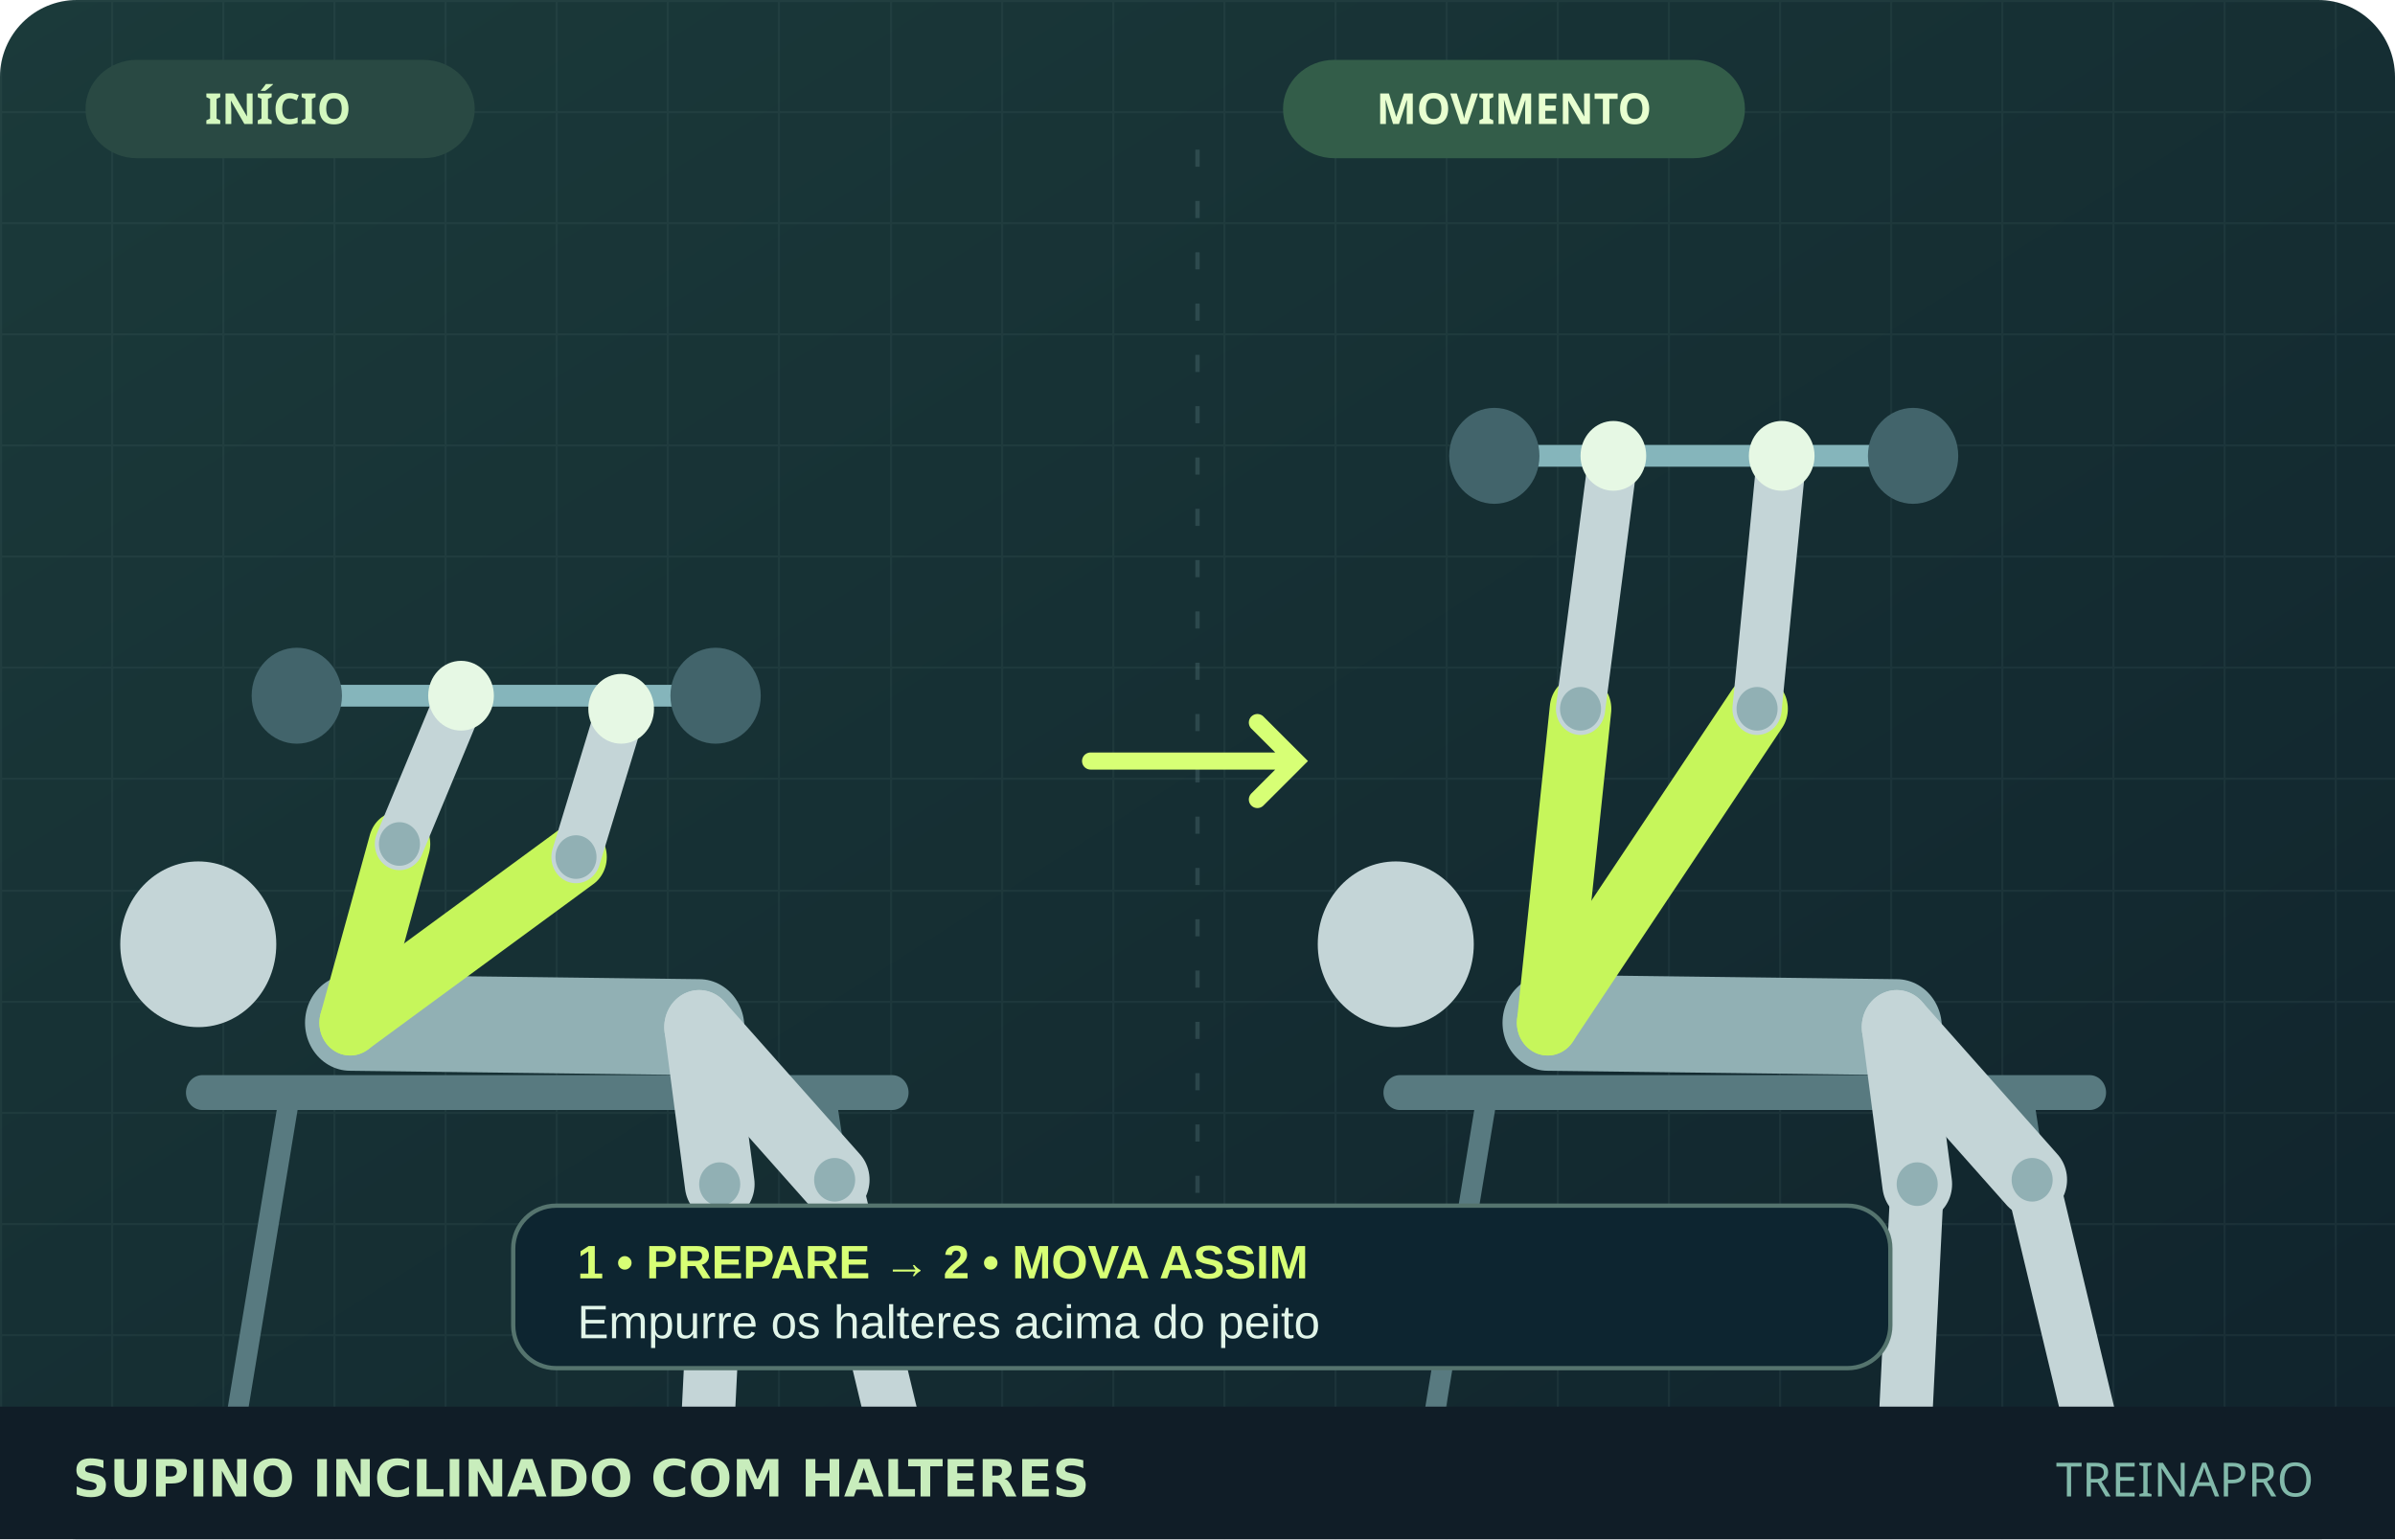
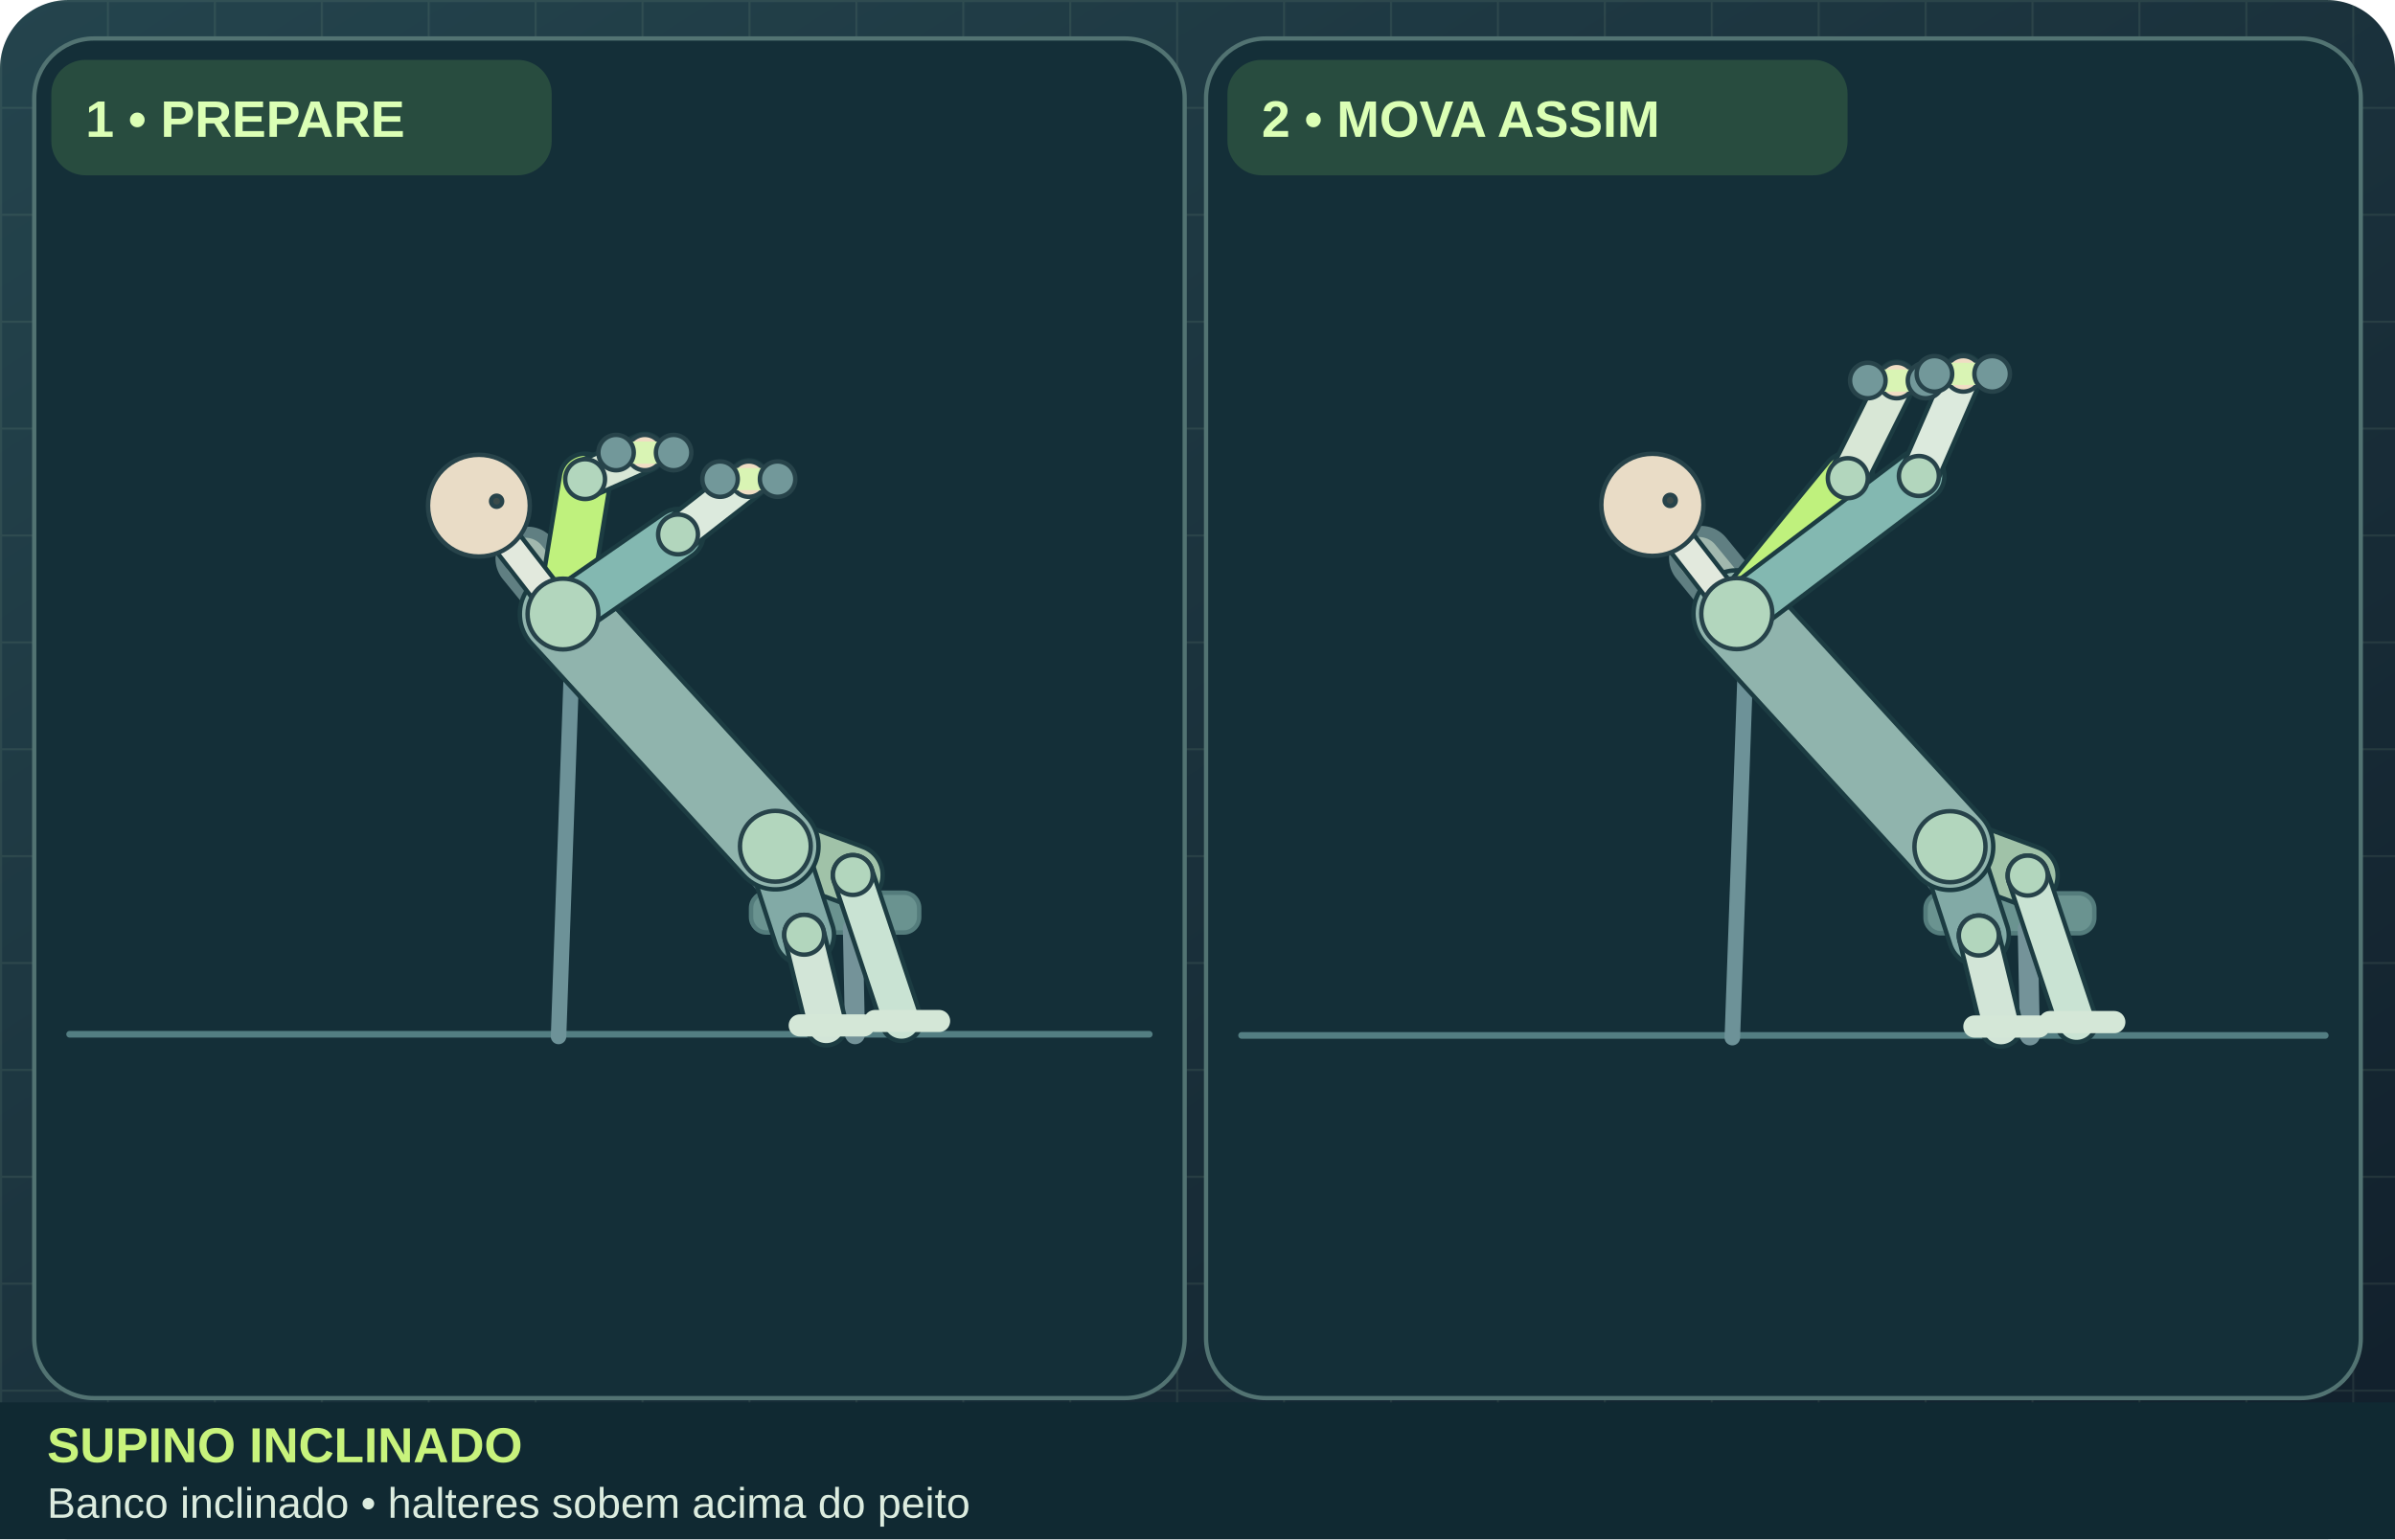
- <svg xmlns="http://www.w3.org/2000/svg" viewBox="0 0 560 360" role="img" aria-labelledby="title desc">
+ <svg xmlns="http://www.w3.org/2000/svg" viewBox="0 0 560 360" role="img" aria-labelledby="exercise-title exercise-description">
  <defs>
    <linearGradient id="bg" x1="0" y1="0" x2="1" y2="1">
-       <stop stop-color="#1b3a3a" />
-       <stop offset="1" stop-color="#10232c" />
+       <stop stop-color="#24444d" />
+       <stop offset="1" stop-color="#111f2b" />
    </linearGradient>
-     <pattern id="grid" width="26" height="26" patternUnits="userSpaceOnUse">
-       <path d="M26 0H0V26" stroke="#527477" opacity=".13" fill="none" />
+     <pattern id="grid" width="25" height="25" patternUnits="userSpaceOnUse">
+       <path d="M25 0H0V25" fill="none" stroke="#b0c8a0" stroke-opacity=".1" />
    </pattern>
  </defs>
-   <rect width="560" height="360" rx="18" fill="url(#bg)" />
-   <rect width="560" height="360" rx="18" fill="url(#grid)" />
-   <path d="M280 35V315" stroke="#709297" stroke-dasharray="4 8" opacity=".25" />
-   <rect x="20" y="14" rx="12" width="91" height="23" fill="#294943" />
-   <text x="65" y="29" fill="#d3f7be" text-anchor="middle" font-size="10" font-family="sans-serif" font-weight="bold">INÍCIO</text>
-   <rect x="300" y="14" rx="12" width="108" height="23" fill="#335d49" />
-   <text x="354" y="29" fill="#e8ffd0" text-anchor="middle" font-size="10" font-family="sans-serif" font-weight="bold">MOVIMENTO</text>
-   <g transform="translate(7 24) scale(.96 1.02)">
-     <line x1="42" y1="227" x2="210" y2="227" stroke="#587a80" stroke-width="8" stroke-linecap="round" />
-     <line x1="63" y1="229" x2="49" y2="309" stroke="#587a80" stroke-width="5" stroke-linecap="round" />
-     <line x1="194" y1="229" x2="207" y2="309" stroke="#587a80" stroke-width="5" stroke-linecap="round" />
-     <line x1="65" y1="136" x2="167" y2="136" stroke="#85b5bb" stroke-width="5" stroke-linecap="round" />
-     <circle cx="65" cy="136" r="11" fill="#42646b" />
-     <circle cx="167" cy="136" r="11" fill="#42646b" />
-     <line x1="78" y1="211" x2="163" y2="212" stroke="#91b0b4" stroke-width="22" stroke-linecap="round" />
-     <line x1="163" y1="212" x2="196" y2="247" stroke="#c4d5d7" stroke-width="17" stroke-linecap="round" />
-     <line x1="196" y1="247" x2="210" y2="302" stroke="#c4d5d7" stroke-width="13" stroke-linecap="round" />
-     <line x1="163" y1="212" x2="168" y2="248" stroke="#c4d5d7" stroke-width="17" stroke-linecap="round" />
-     <line x1="168" y1="248" x2="165" y2="305" stroke="#c4d5d7" stroke-width="13" stroke-linecap="round" />
-     <line x1="78" y1="211" x2="90" y2="170" stroke="#c6f65b" stroke-width="15" stroke-linecap="round" />
-     <line x1="90" y1="170" x2="105" y2="136" stroke="#c4d5d7" stroke-width="12" stroke-linecap="round" />
-     <line x1="78" y1="211" x2="133" y2="173" stroke="#c6f65b" stroke-width="15" stroke-linecap="round" />
-     <line x1="133" y1="173" x2="144" y2="139" stroke="#c4d5d7" stroke-width="12" stroke-linecap="round" />
-     <circle cx="41" cy="193" r="19" fill="#c4d5d7" />
-     <circle cx="90" cy="170" r="5" fill="#91b0b4" />
-     <circle cx="133" cy="173" r="5" fill="#91b0b4" />
-     <circle cx="196" cy="247" r="5" fill="#91b0b4" />
-     <circle cx="168" cy="248" r="5" fill="#91b0b4" />
-     <circle cx="105" cy="136" r="8" fill="#e6f8e4" />
-     <circle cx="144" cy="139" r="8" fill="#e6f8e4" />
-     <line x1="203" y1="302" x2="224" y2="302" stroke="#d8e5e3" stroke-width="5" stroke-linecap="round" />
-     <line x1="158" y1="305" x2="179" y2="305" stroke="#d8e5e3" stroke-width="5" stroke-linecap="round" />
-   </g>
-   <g transform="translate(287 24) scale(.96 1.02)">
-     <line x1="42" y1="227" x2="210" y2="227" stroke="#587a80" stroke-width="8" stroke-linecap="round" />
-     <line x1="63" y1="229" x2="49" y2="309" stroke="#587a80" stroke-width="5" stroke-linecap="round" />
-     <line x1="194" y1="229" x2="207" y2="309" stroke="#587a80" stroke-width="5" stroke-linecap="round" />
-     <line x1="65" y1="81" x2="167" y2="81" stroke="#85b5bb" stroke-width="5" stroke-linecap="round" />
-     <circle cx="65" cy="81" r="11" fill="#42646b" />
-     <circle cx="167" cy="81" r="11" fill="#42646b" />
-     <line x1="78" y1="211" x2="163" y2="212" stroke="#91b0b4" stroke-width="22" stroke-linecap="round" />
-     <line x1="163" y1="212" x2="196" y2="247" stroke="#c4d5d7" stroke-width="17" stroke-linecap="round" />
-     <line x1="196" y1="247" x2="210" y2="302" stroke="#c4d5d7" stroke-width="13" stroke-linecap="round" />
-     <line x1="163" y1="212" x2="168" y2="248" stroke="#c4d5d7" stroke-width="17" stroke-linecap="round" />
-     <line x1="168" y1="248" x2="165" y2="305" stroke="#c4d5d7" stroke-width="13" stroke-linecap="round" />
-     <line x1="78" y1="211" x2="86" y2="139" stroke="#c6f65b" stroke-width="15" stroke-linecap="round" />
-     <line x1="86" y1="139" x2="94" y2="81" stroke="#c4d5d7" stroke-width="12" stroke-linecap="round" />
-     <line x1="78" y1="211" x2="129" y2="139" stroke="#c6f65b" stroke-width="15" stroke-linecap="round" />
-     <line x1="129" y1="139" x2="135" y2="81" stroke="#c4d5d7" stroke-width="12" stroke-linecap="round" />
-     <circle cx="41" cy="193" r="19" fill="#c4d5d7" />
-     <circle cx="86" cy="139" r="5" fill="#91b0b4" />
-     <circle cx="129" cy="139" r="5" fill="#91b0b4" />
-     <circle cx="196" cy="247" r="5" fill="#91b0b4" />
-     <circle cx="168" cy="248" r="5" fill="#91b0b4" />
-     <circle cx="94" cy="81" r="8" fill="#e6f8e4" />
-     <circle cx="135" cy="81" r="8" fill="#e6f8e4" />
-     <line x1="203" y1="302" x2="224" y2="302" stroke="#d8e5e3" stroke-width="5" stroke-linecap="round" />
-     <line x1="158" y1="305" x2="179" y2="305" stroke="#d8e5e3" stroke-width="5" stroke-linecap="round" />
-   </g>
-   <rect x="0" y="329" width="560" height="31" fill="#101d27" />
-   <text x="17" y="350" font-size="12" font-family="DejaVu Sans, sans-serif" font-weight="700" fill="#c8edbc">SUPINO INCLINADO COM HALTERES</text>
-   <text x="541" y="350" font-size="11" font-family="sans-serif" text-anchor="end" fill="#82b9aa">TREINAPRO</text>
-   <g aria-hidden="true">
-     <path d="M255 178H303m-9-9 9 9-9 9" stroke="#d7ff75" stroke-width="4" fill="none" stroke-linecap="round" />
-     <rect x="120" y="282" rx="10" width="322" height="38" fill="#0d2530" stroke="#55746e" />
-     <text x="135" y="299" font-family="Arial,sans-serif" font-size="11" font-weight="bold" fill="#d7ff75">1 • PREPARE → 2 • MOVA ASSIM</text>
-     <text x="135" y="313" font-family="Arial,sans-serif" font-size="11" fill="#e1f5e9">Empurre os halteres acima do peito</text>
-   </g>
+   <rect width="100%" height="100%" rx="16" fill="url(#bg)" />
+   <rect width="100%" height="100%" rx="16" fill="url(#grid)" />
+   <rect x="8" y="9" width="269" height="318" rx="14" fill="#142f38" stroke="#527372" />
+   <rect x="282" y="9" width="270" height="318" rx="14" fill="#142f38" stroke="#527372" />
+   <svg x="8" y="40" width="269" height="260" viewBox="0 55 520 338" overflow="hidden">
+     <line x1="16" y1="363" x2="504" y2="363" stroke="#537e82" stroke-width="3" stroke-linecap="round" />
+     <line x1="223" y1="148" x2="347" y2="300" stroke="#607f82" stroke-width="29" stroke-linecap="round" />
+     <line x1="222" y1="148" x2="347" y2="300" stroke="#a1b8ae" stroke-width="19" stroke-linecap="round" />
+     <rect x="324" y="299" width="76" height="18" rx="7" fill="#6a9390" stroke="#547c7c" stroke-width="2" />
+     <line x1="370" y1="315" x2="371" y2="363" stroke="#749399" stroke-width="9" stroke-linecap="round" />
+     <line x1="244" y1="166" x2="237" y2="364" stroke="#6d9298" stroke-width="7" stroke-linecap="round" />
+     <line x1="335" y1="278" x2="370" y2="291" stroke="#1c3c42" stroke-width="29" stroke-linecap="round" />
+     <line x1="335" y1="278" x2="370" y2="291" stroke="#a0c2a8" stroke-width="25" stroke-linecap="round" />
+     <line x1="370" y1="291" x2="392" y2="357" stroke="#1c3c42" stroke-width="20" stroke-linecap="round" />
+     <line x1="370" y1="291" x2="392" y2="357" stroke="#c9e3d3" stroke-width="16" stroke-linecap="round" />
+     <line x1="335" y1="278" x2="348" y2="318" stroke="#1c3c42" stroke-width="29" stroke-linecap="round" />
+     <line x1="335" y1="278" x2="348" y2="318" stroke="#82aaa6" stroke-width="25" stroke-linecap="round" />
+     <line x1="348" y1="318" x2="358" y2="359" stroke="#1c3c42" stroke-width="20" stroke-linecap="round" />
+     <line x1="348" y1="318" x2="358" y2="359" stroke="#d2e5d7" stroke-width="16" stroke-linecap="round" />
+     <line x1="335" y1="278" x2="239" y2="173" stroke="#1c3c42" stroke-width="41" stroke-linecap="round" />
+     <line x1="335" y1="278" x2="239" y2="173" stroke="#90b4ad" stroke-width="37" stroke-linecap="round" />
+     <line x1="239" y1="173" x2="249" y2="112" stroke="#1c3c42" stroke-width="25" stroke-linecap="round" />
+     <line x1="239" y1="173" x2="249" y2="112" stroke="#bff17d" stroke-width="21" stroke-linecap="round" />
+     <line x1="249" y1="112" x2="276" y2="100" stroke="#1c3c42" stroke-width="19" stroke-linecap="round" />
+     <line x1="249" y1="112" x2="276" y2="100" stroke="#d8e7d6" stroke-width="15" stroke-linecap="round" />
+     <line x1="239" y1="173" x2="291" y2="137" stroke="#1c3c42" stroke-width="25" stroke-linecap="round" />
+     <line x1="239" y1="173" x2="291" y2="137" stroke="#83b8b1" stroke-width="21" stroke-linecap="round" />
+     <line x1="291" y1="137" x2="323" y2="112" stroke="#1c3c42" stroke-width="19" stroke-linecap="round" />
+     <line x1="291" y1="137" x2="323" y2="112" stroke="#dceadd" stroke-width="15" stroke-linecap="round" />
+     <line x1="239" y1="173" x2="201" y2="124" stroke="#1c3c42" stroke-width="15" stroke-linecap="round" />
+     <line x1="239" y1="173" x2="201" y2="124" stroke="#e2e9dd" stroke-width="11" stroke-linecap="round" />
+     <circle cx="335" cy="278" r="16" fill="#b2d6bd" stroke="#27434a" stroke-width="2" />
+     <circle cx="239" cy="173" r="16" fill="#b2d6bd" stroke="#27434a" stroke-width="2" />
+     <circle cx="370" cy="291" r="9" fill="#b2d6bd" stroke="#27434a" stroke-width="2" />
+     <circle cx="348" cy="318" r="9" fill="#b2d6bd" stroke="#27434a" stroke-width="2" />
+     <circle cx="249" cy="112" r="9" fill="#b2d6bd" stroke="#27434a" stroke-width="2" />
+     <circle cx="291" cy="137" r="9" fill="#b2d6bd" stroke="#27434a" stroke-width="2" />
+     <circle cx="201" cy="124" r="23" fill="#e9dcc6" stroke="#27434a" stroke-width="2" />
+     <circle cx="276" cy="100" r="8" fill="#f0ddc4" stroke="#27434a" stroke-width="2" />
+     <circle cx="323" cy="112" r="8" fill="#f0ddc4" stroke="#27434a" stroke-width="2" />
+     <line x1="380" y1="357" x2="409" y2="357" stroke="#d4e7d7" stroke-width="10" stroke-linecap="round" />
+     <line x1="346" y1="359" x2="375" y2="359" stroke="#d4e7d7" stroke-width="10" stroke-linecap="round" />
+     <circle cx="209" cy="122" r="2.5" fill="#3b4b4a" stroke="#27434a" stroke-width="2" />
+     <line x1="263" y1="100" x2="289" y2="100" stroke="#d9f4b4" stroke-width="10" stroke-linecap="round" />
+     <circle cx="263" cy="100" r="8" fill="#72989a" stroke="#27434a" stroke-width="2" />
+     <circle cx="289" cy="100" r="8" fill="#72989a" stroke="#27434a" stroke-width="2" />
+     <line x1="310" y1="112" x2="336" y2="112" stroke="#d9f4b4" stroke-width="10" stroke-linecap="round" />
+     <circle cx="310" cy="112" r="8" fill="#72989a" stroke="#27434a" stroke-width="2" />
+     <circle cx="336" cy="112" r="8" fill="#72989a" stroke="#27434a" stroke-width="2" />
+   </svg>
+   <svg x="282" y="40" width="270" height="260" viewBox="0 55 520 338" overflow="hidden">
+     <line x1="16" y1="363" x2="504" y2="363" stroke="#537e82" stroke-width="3" stroke-linecap="round" />
+     <line x1="223" y1="148" x2="347" y2="300" stroke="#607f82" stroke-width="29" stroke-linecap="round" />
+     <line x1="222" y1="148" x2="347" y2="300" stroke="#a1b8ae" stroke-width="19" stroke-linecap="round" />
+     <rect x="324" y="299" width="76" height="18" rx="7" fill="#6a9390" stroke="#547c7c" stroke-width="2" />
+     <line x1="370" y1="315" x2="371" y2="363" stroke="#749399" stroke-width="9" stroke-linecap="round" />
+     <line x1="244" y1="166" x2="237" y2="364" stroke="#6d9298" stroke-width="7" stroke-linecap="round" />
+     <line x1="335" y1="278" x2="370" y2="291" stroke="#1c3c42" stroke-width="29" stroke-linecap="round" />
+     <line x1="335" y1="278" x2="370" y2="291" stroke="#a0c2a8" stroke-width="25" stroke-linecap="round" />
+     <line x1="370" y1="291" x2="392" y2="357" stroke="#1c3c42" stroke-width="20" stroke-linecap="round" />
+     <line x1="370" y1="291" x2="392" y2="357" stroke="#c9e3d3" stroke-width="16" stroke-linecap="round" />
+     <line x1="335" y1="278" x2="348" y2="318" stroke="#1c3c42" stroke-width="29" stroke-linecap="round" />
+     <line x1="335" y1="278" x2="348" y2="318" stroke="#82aaa6" stroke-width="25" stroke-linecap="round" />
+     <line x1="348" y1="318" x2="358" y2="359" stroke="#1c3c42" stroke-width="20" stroke-linecap="round" />
+     <line x1="348" y1="318" x2="358" y2="359" stroke="#d2e5d7" stroke-width="16" stroke-linecap="round" />
+     <line x1="335" y1="278" x2="239" y2="173" stroke="#1c3c42" stroke-width="41" stroke-linecap="round" />
+     <line x1="335" y1="278" x2="239" y2="173" stroke="#90b4ad" stroke-width="37" stroke-linecap="round" />
+     <line x1="239" y1="173" x2="289" y2="112" stroke="#1c3c42" stroke-width="25" stroke-linecap="round" />
+     <line x1="239" y1="173" x2="289" y2="112" stroke="#bff17d" stroke-width="21" stroke-linecap="round" />
+     <line x1="289" y1="112" x2="311" y2="68" stroke="#1c3c42" stroke-width="19" stroke-linecap="round" />
+     <line x1="289" y1="112" x2="311" y2="68" stroke="#d8e7d6" stroke-width="15" stroke-linecap="round" />
+     <line x1="239" y1="173" x2="321" y2="111" stroke="#1c3c42" stroke-width="25" stroke-linecap="round" />
+     <line x1="239" y1="173" x2="321" y2="111" stroke="#83b8b1" stroke-width="21" stroke-linecap="round" />
+     <line x1="321" y1="111" x2="341" y2="65" stroke="#1c3c42" stroke-width="19" stroke-linecap="round" />
+     <line x1="321" y1="111" x2="341" y2="65" stroke="#dceadd" stroke-width="15" stroke-linecap="round" />
+     <line x1="239" y1="173" x2="201" y2="124" stroke="#1c3c42" stroke-width="15" stroke-linecap="round" />
+     <line x1="239" y1="173" x2="201" y2="124" stroke="#e2e9dd" stroke-width="11" stroke-linecap="round" />
+     <circle cx="335" cy="278" r="16" fill="#b2d6bd" stroke="#27434a" stroke-width="2" />
+     <circle cx="239" cy="173" r="16" fill="#b2d6bd" stroke="#27434a" stroke-width="2" />
+     <circle cx="370" cy="291" r="9" fill="#b2d6bd" stroke="#27434a" stroke-width="2" />
+     <circle cx="348" cy="318" r="9" fill="#b2d6bd" stroke="#27434a" stroke-width="2" />
+     <circle cx="289" cy="112" r="9" fill="#b2d6bd" stroke="#27434a" stroke-width="2" />
+     <circle cx="321" cy="111" r="9" fill="#b2d6bd" stroke="#27434a" stroke-width="2" />
+     <circle cx="201" cy="124" r="23" fill="#e9dcc6" stroke="#27434a" stroke-width="2" />
+     <circle cx="311" cy="68" r="8" fill="#f0ddc4" stroke="#27434a" stroke-width="2" />
+     <circle cx="341" cy="65" r="8" fill="#f0ddc4" stroke="#27434a" stroke-width="2" />
+     <line x1="380" y1="357" x2="409" y2="357" stroke="#d4e7d7" stroke-width="10" stroke-linecap="round" />
+     <line x1="346" y1="359" x2="375" y2="359" stroke="#d4e7d7" stroke-width="10" stroke-linecap="round" />
+     <circle cx="209" cy="122" r="2.5" fill="#3b4b4a" stroke="#27434a" stroke-width="2" />
+     <line x1="298" y1="68" x2="324" y2="68" stroke="#d9f4b4" stroke-width="10" stroke-linecap="round" />
+     <circle cx="298" cy="68" r="8" fill="#72989a" stroke="#27434a" stroke-width="2" />
+     <circle cx="324" cy="68" r="8" fill="#72989a" stroke="#27434a" stroke-width="2" />
+     <line x1="328" y1="65" x2="354" y2="65" stroke="#d9f4b4" stroke-width="10" stroke-linecap="round" />
+     <circle cx="328" cy="65" r="8" fill="#72989a" stroke="#27434a" stroke-width="2" />
+     <circle cx="354" cy="65" r="8" fill="#72989a" stroke="#27434a" stroke-width="2" />
+   </svg>
+   <rect x="12" y="14" width="117" height="27" rx="8" fill="#284c3f" />
+   <text x="20" y="32" fill="#dbffb5" font-family="Arial,sans-serif" font-size="12" font-weight="700">1 • PREPARE</text>
+   <rect x="287" y="14" width="145" height="27" rx="8" fill="#284c3f" />
+   <text x="295" y="32" fill="#dbffb5" font-family="Arial,sans-serif" font-size="12" font-weight="700">2 • MOVA ASSIM</text>
+   <rect x="0" y="328" width="560" height="32" fill="#102932" />
+   <text x="11" y="342" fill="#c8f37c" font-size="11.5" font-weight="700" font-family="Arial,sans-serif">SUPINO INCLINADO</text>
+   <text x="11" y="355" fill="#dcecdf" font-size="10" font-family="Arial,sans-serif">Banco inclinado • halteres sobem acima do peito</text>
</svg>
